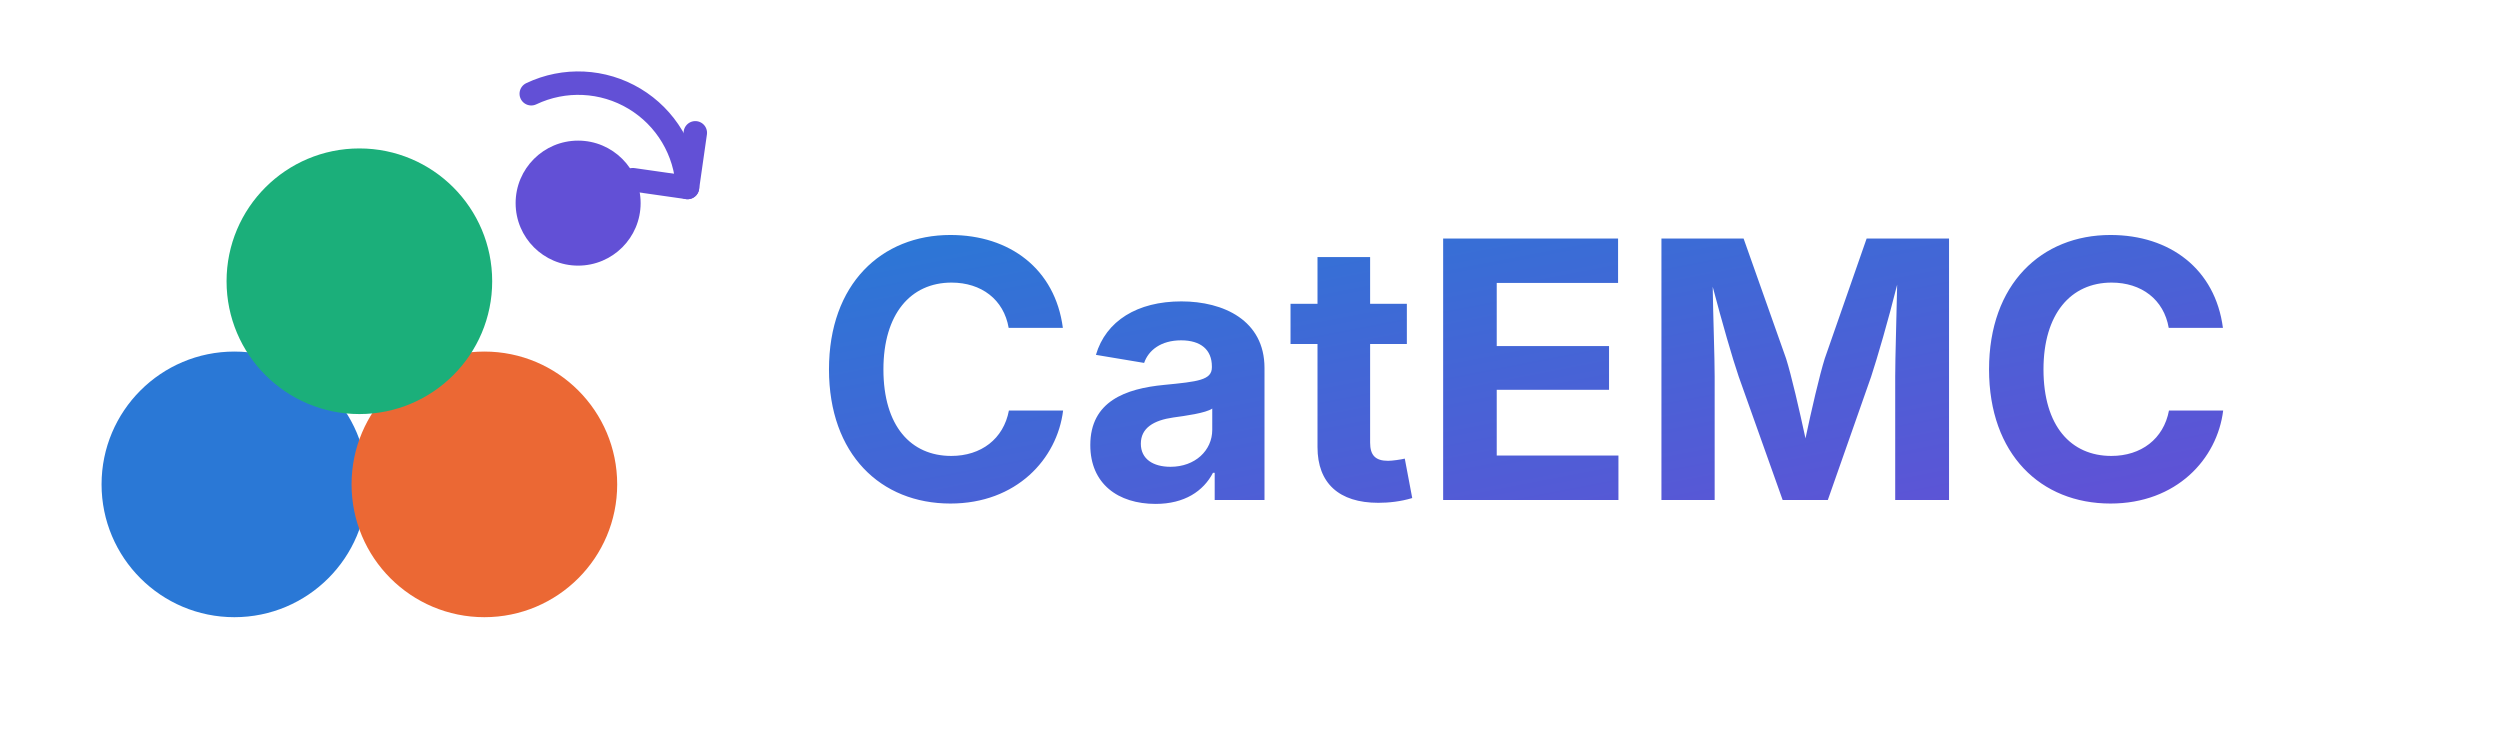
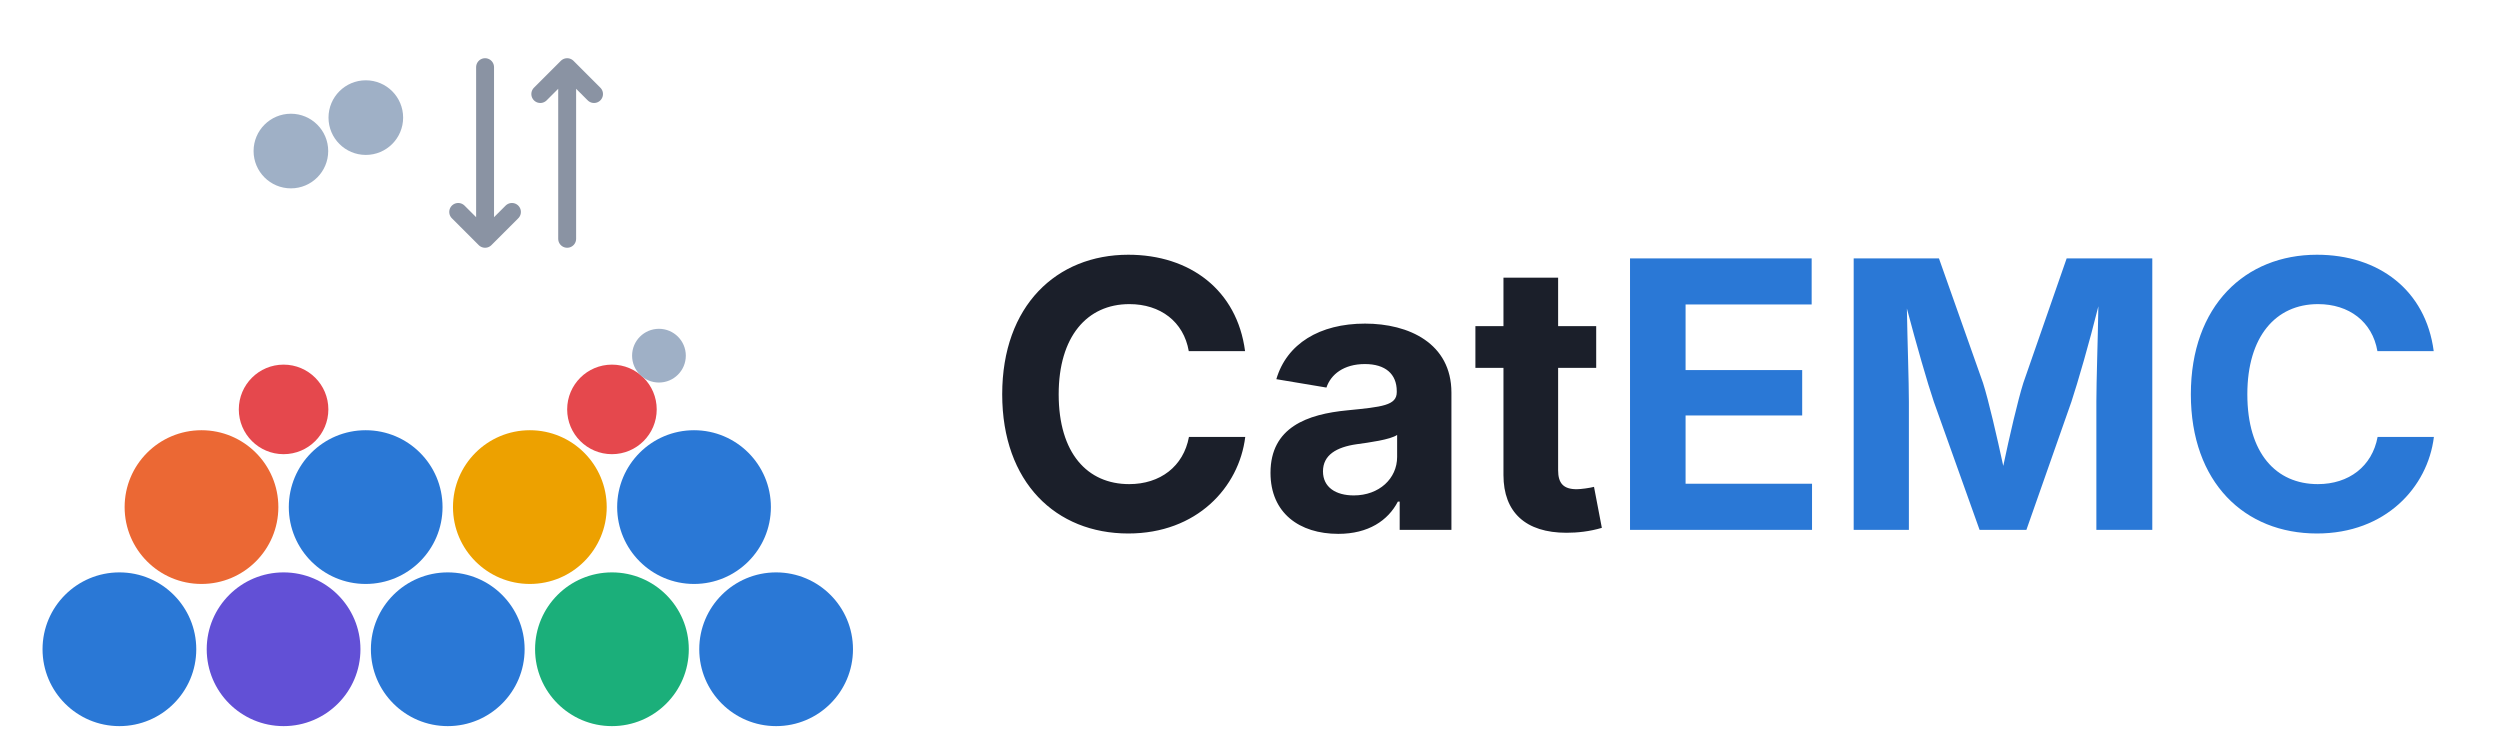
- <svg xmlns="http://www.w3.org/2000/svg" viewBox="0 0 320 96" role="img" aria-label="CatEMC">
-   <defs>
-     <linearGradient id="g" x1="0" y1="0" x2="1" y2="1">
-       <stop offset="0" stop-color="#2a78d6" />
-       <stop offset="1" stop-color="#6250d6" />
-     </linearGradient>
-   </defs>
-   <g>
-     <circle cx="30" cy="62" r="17" fill="#2a78d6" />
-     <circle cx="62" cy="62" r="17" fill="#eb6834" />
-     <circle cx="46" cy="36" r="17" fill="#1baf7a" />
-     <circle cx="74" cy="26" r="8" fill="#6250d6" />
-     <path d="M68 12 a14 14 0 0 1 20 12" fill="none" stroke="#6250d6" stroke-width="3" stroke-linecap="round" />
-     <path d="M88 24 l-7 -1 M88 24 l1 -7" fill="none" stroke="#6250d6" stroke-width="3" stroke-linecap="round" />
-   </g>
-   <text x="104" y="64" font-family="Inter, 'Helvetica Neue', Arial, sans-serif" font-size="46" font-weight="700" fill="url(#g)">CatEMC</text>
+ <svg xmlns="http://www.w3.org/2000/svg" viewBox="0 0 335 100" role="img" aria-label="CatEMC">
+   <circle cx="16.00" cy="87.00" r="10.30" fill="#2a78d6" />
+   <circle cx="38.00" cy="87.00" r="10.30" fill="#6250d6" />
+   <circle cx="60.00" cy="87.00" r="10.30" fill="#2a78d6" />
+   <circle cx="82.00" cy="87.00" r="10.30" fill="#1baf7a" />
+   <circle cx="104.00" cy="87.00" r="10.30" fill="#2a78d6" />
+   <circle cx="27.00" cy="67.95" r="10.30" fill="#eb6834" />
+   <circle cx="49.00" cy="67.95" r="10.30" fill="#2a78d6" />
+   <circle cx="71.00" cy="67.95" r="10.30" fill="#eda100" />
+   <circle cx="93.00" cy="67.95" r="10.30" fill="#2a78d6" />
+   <circle cx="38.00" cy="54.86" r="6.00" fill="#e5484d" />
+   <circle cx="82.00" cy="54.86" r="6.00" fill="#e5484d" />
+   <circle cx="88.30" cy="47.66" r="3.60" fill="#9fb0c6" />
+   <circle cx="38.98" cy="20.24" r="5.00" fill="#9fb0c6" />
+   <circle cx="49.02" cy="15.76" r="5.00" fill="#9fb0c6" />
+   <path d="M65.00 9.00 L65.00 32.00 M61.40 28.40 L65.00 32.00 L68.60 28.40" fill="none" stroke="#8a93a3" stroke-width="2.40" stroke-linecap="round" stroke-linejoin="round" />
+   <path d="M76.00 32.00 L76.00 9.00 M72.40 12.60 L76.00 9.00 L79.60 12.60" fill="none" stroke="#8a93a3" stroke-width="2.40" stroke-linecap="round" stroke-linejoin="round" />
+   <path fill="#1b1f2a" d="M151.189 71.488C160.369 71.488 166.033 65.312 166.863 58.549H159.319C158.587 62.504 155.462 64.872 151.312 64.872C145.696 64.872 141.863 60.722 141.863 52.836C141.863 45.121 145.647 40.751 151.336 40.751C155.486 40.751 158.611 43.095 159.295 47.05H166.839C165.765 38.871 159.466 34.135 151.189 34.135C141.595 34.135 134.295 40.946 134.295 52.836C134.295 64.652 141.497 71.488 151.189 71.488Z M179.329 71.537C183.358 71.537 185.995 69.755 187.313 67.216H187.557V71.0H194.491V52.616C194.491 46.0 188.778 43.363 182.918 43.363C176.815 43.363 172.42 46.073 171.029 50.81L177.743 51.933C178.329 50.175 180.062 48.783 182.894 48.783C185.628 48.783 187.166 50.102 187.166 52.421V52.543C187.166 54.325 185.238 54.521 180.55 54.984C175.179 55.497 170.247 57.255 170.247 63.358C170.247 68.754 174.129 71.537 179.329 71.537ZM181.405 66.386C178.988 66.386 177.279 65.287 177.279 63.163C177.279 60.966 179.085 59.916 181.795 59.525C183.407 59.306 186.312 58.915 187.215 58.28V61.234C187.215 64.115 184.823 66.386 181.405 66.386Z M213.89 43.705H208.788V37.211H201.464V43.705H197.704V49.296H201.464V63.651C201.464 68.656 204.442 71.391 209.911 71.391C211.376 71.391 213.012 71.22 214.647 70.731L213.597 65.238C213.06 65.385 211.84 65.556 211.278 65.556C209.496 65.556 208.788 64.75 208.788 63.017V49.296H213.89Z" />
+   <path fill="#2a78d6" d="M218.422 71.0H242.812V64.823H225.868V55.668H241.493V49.589H225.868V40.8H242.763V34.623H218.422Z M248.393 71.0H255.791V53.837C255.791 51.103 255.595 45.756 255.522 41.337C256.816 46.22 258.281 51.322 259.135 53.837L265.263 71.0H271.538L277.568 53.837C278.422 51.249 279.961 45.951 281.181 41.044C281.108 45.634 280.913 51.103 280.913 53.837V71.0H288.408V34.623H276.933L271.123 51.322C270.39 53.642 269.267 58.5 268.437 62.431C267.583 58.476 266.46 53.617 265.727 51.322L259.819 34.623H248.393Z M310.469 71.488C319.648 71.488 325.312 65.312 326.143 58.549H318.599C317.866 62.504 314.741 64.872 310.591 64.872C304.976 64.872 301.143 60.722 301.143 52.836C301.143 45.121 304.927 40.751 310.615 40.751C314.766 40.751 317.891 43.095 318.574 47.05H326.118C325.044 38.871 318.745 34.135 310.469 34.135C300.874 34.135 293.574 40.946 293.574 52.836C293.574 64.652 300.776 71.488 310.469 71.488Z" />
</svg>
